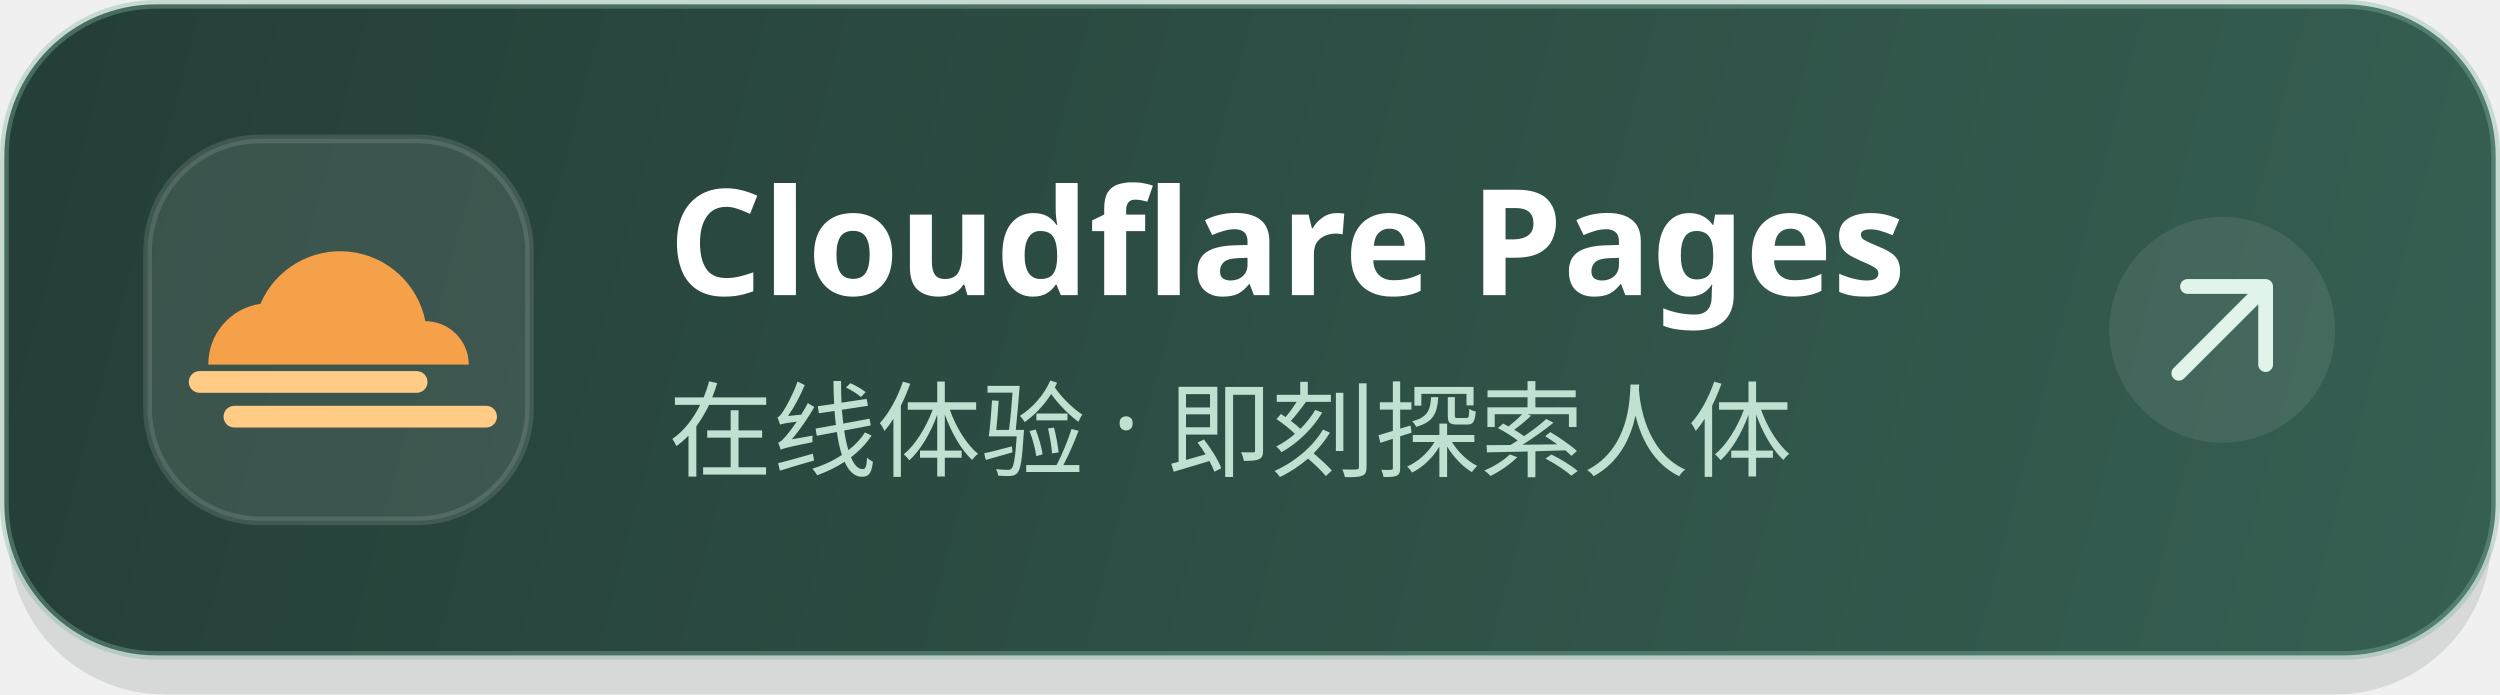
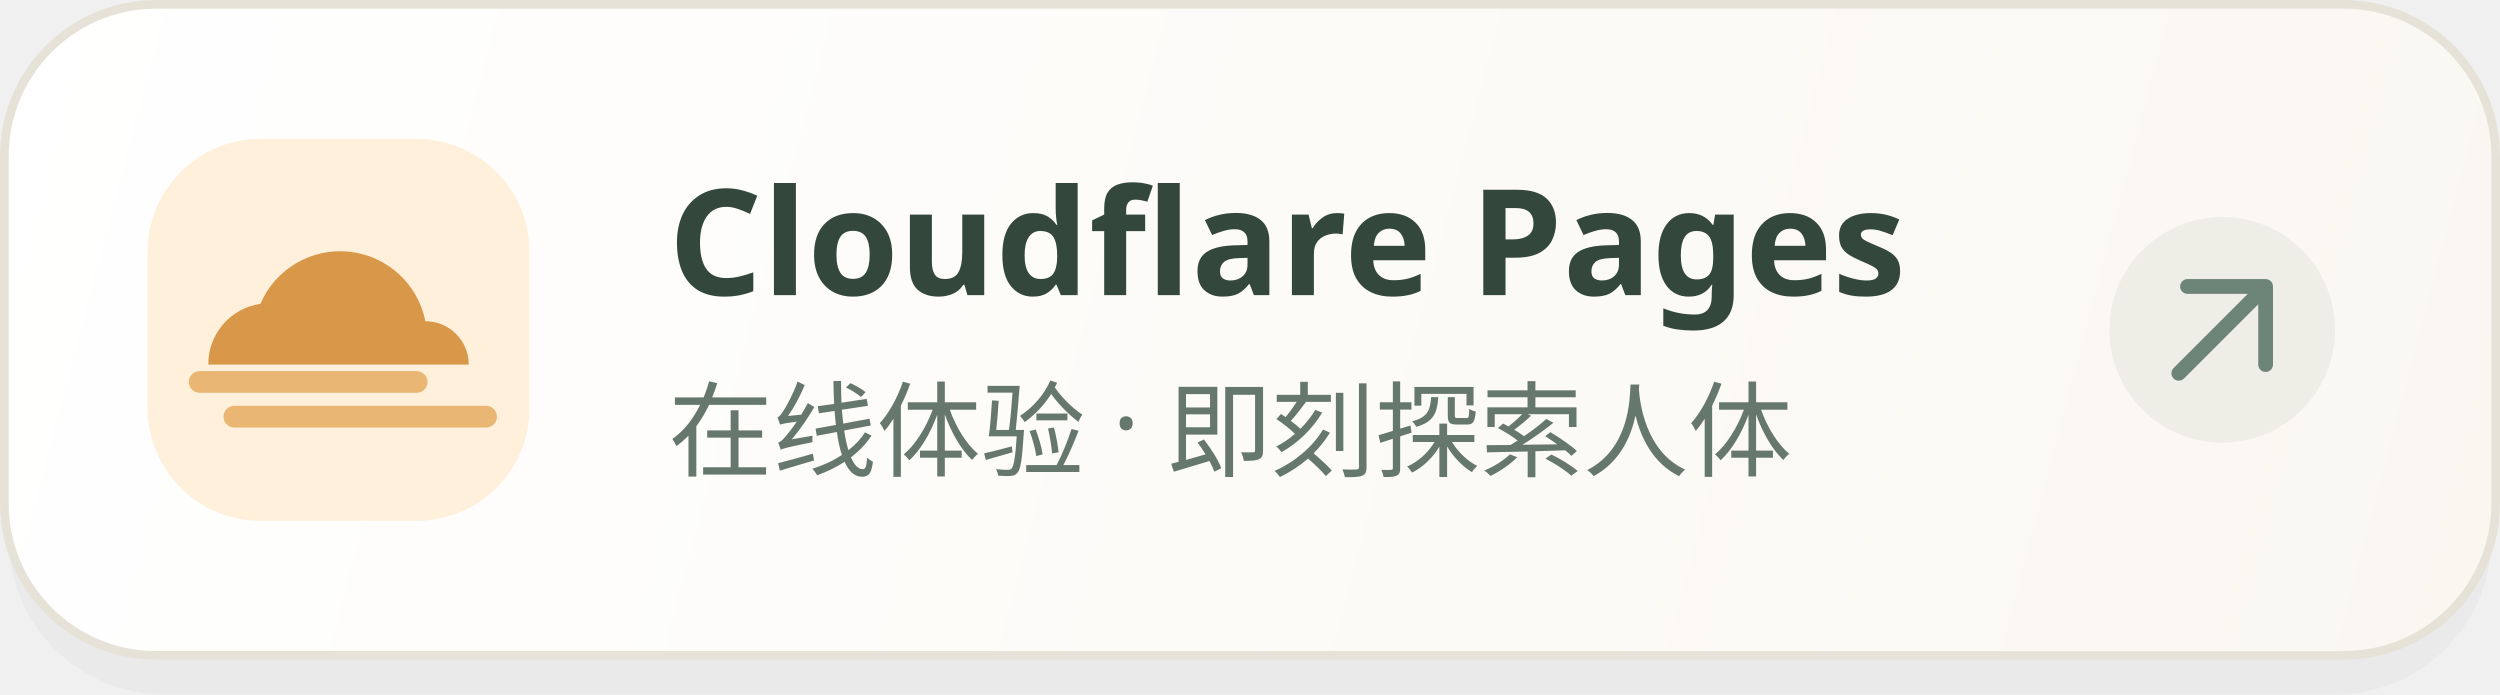
<svg xmlns="http://www.w3.org/2000/svg" width="288" height="80" viewBox="0 0 288 80" role="img" aria-labelledby="title desc">
  <defs>
    <linearGradient id="background" x1="0" y1="0" x2="288" y2="76" gradientUnits="userSpaceOnUse">
-       <stop stop-color="#243e37" />
-       <stop offset="1" stop-color="#365f52" />
+       <stop stop-color="#ffffff" />
+       <stop offset="1" stop-color="#faf7f1" />
    </linearGradient>
  </defs>
-   <rect x="1" y="4" width="286" height="76" rx="18" fill="#102e25" opacity=".12" />
-   <rect x=".5" y=".5" width="287" height="75" rx="17.5" fill="url(#background)" stroke="#83b6a0" stroke-opacity=".38" />
-   <rect x="17" y="16" width="44" height="44" rx="13" fill="#fff" fill-opacity=".1" stroke="#fff" stroke-opacity=".12" />
-   <path d="M24 42a7 7 0 0 1 6-7 10 10 0 0 1 19 2 5 5 0 0 1 5 5Z" fill="#f5a14a" />
-   <path d="M23 44h25m-21 4h29" fill="none" stroke="#ffcb85" stroke-width="2.5" stroke-linecap="round" />
+   <rect x="1" y="4" width="286" height="76" rx="18" fill="#33483d" opacity=".04" />
+   <rect x=".5" y=".5" width="287" height="75" rx="17.5" fill="url(#background)" stroke="#e7e2d8" />
+   <rect x="17" y="16" width="44" height="44" rx="13" fill="#fff0db" />
+   <path d="M24 42a7 7 0 0 1 6-7 10 10 0 0 1 19 2 5 5 0 0 1 5 5Z" fill="#d99849" />
+   <path d="M23 44h25m-21 4h29" fill="none" stroke="#e9b673" stroke-width="2.5" stroke-linecap="round" />
  <g font-family="Segoe UI,Microsoft YaHei,PingFang SC,sans-serif">
-     <text x="77" y="34" fill="#fff" font-size="17" font-weight="600">Cloudflare Pages</text>
-     <text x="77" y="54" fill="#c0e0d1" font-size="12">在线体验 · 即刻探索人体</text>
+     <text x="77" y="34" fill="#33473d" font-size="17" font-weight="600">Cloudflare Pages</text>
+     <text x="77" y="54" fill="#66786e" font-size="12">在线体验 · 即刻探索人体</text>
  </g>
-   <circle cx="256" cy="38" r="13" fill="#fff" fill-opacity=".08" />
-   <path d="m251 43 10-10m-9 0h9v9" fill="none" stroke="#e0f4e9" stroke-width="1.7" stroke-linecap="round" stroke-linejoin="round" />
+   <circle cx="256" cy="38" r="13" fill="#eeeee6" />
+   <path d="m251 43 10-10m-9 0h9v9" fill="none" stroke="#6d8577" stroke-width="1.7" stroke-linecap="round" stroke-linejoin="round" />
</svg>
